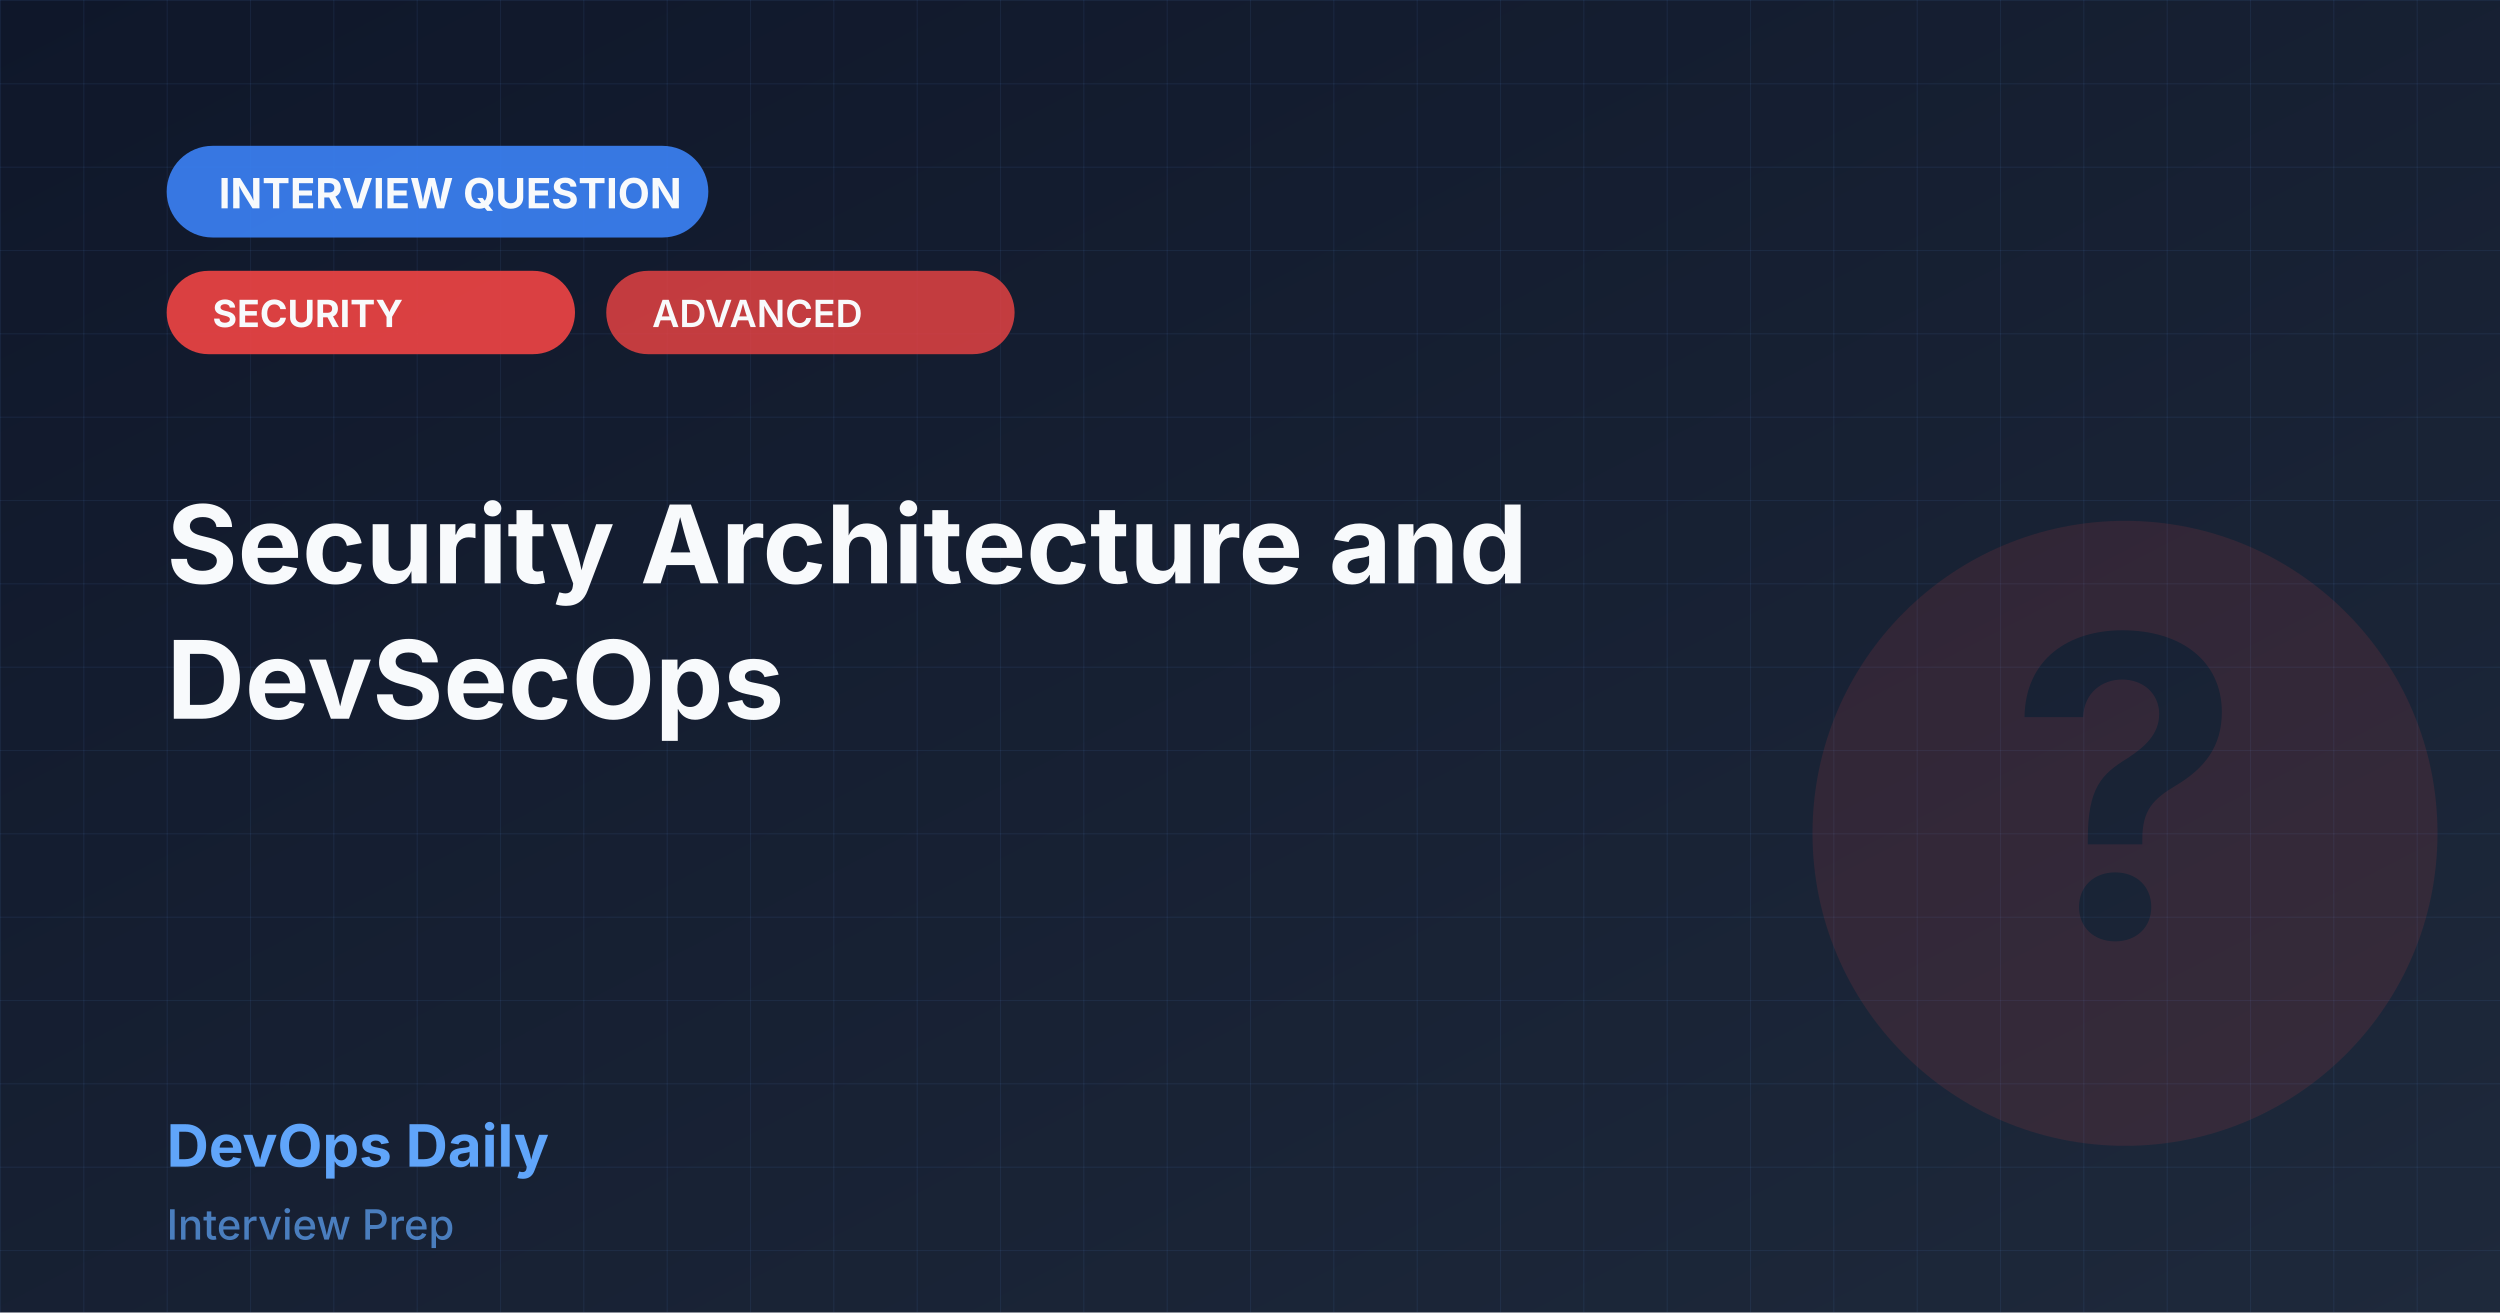
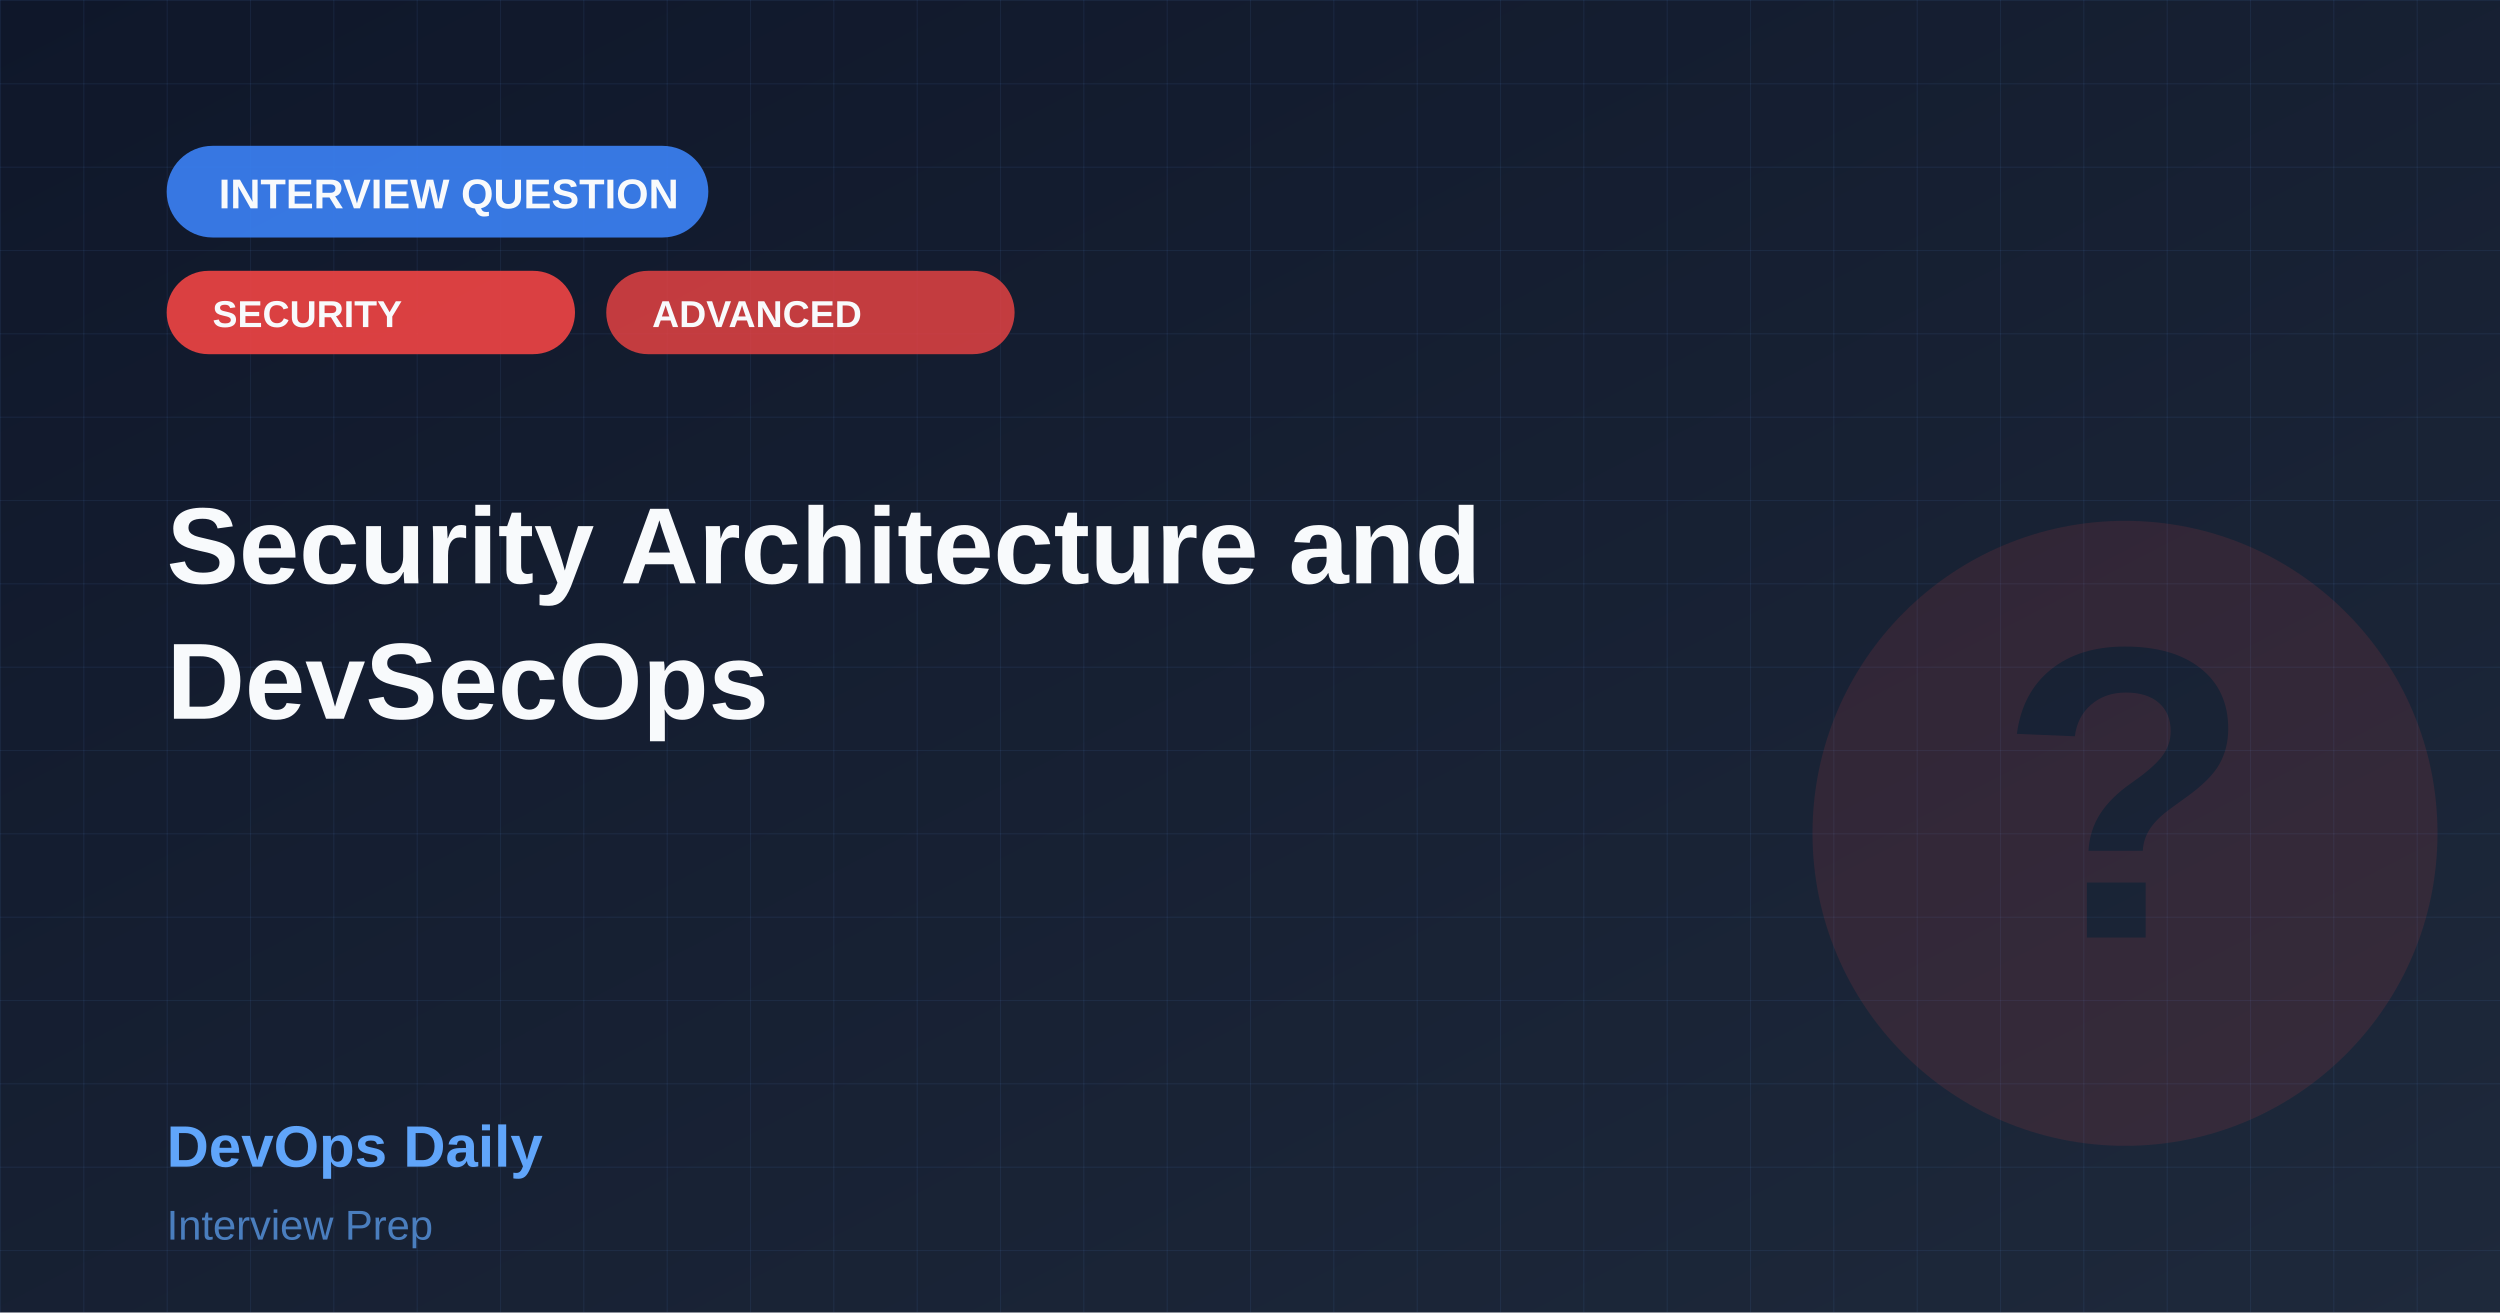
<svg xmlns="http://www.w3.org/2000/svg" width="1200" height="630">
  <defs>
    <linearGradient id="bgGradient" x1="0%" y1="0%" x2="100%" y2="100%">
      <stop offset="0%" style="stop-color:#0f172a;stop-opacity:1" />
      <stop offset="100%" style="stop-color:#1e293b;stop-opacity:1" />
    </linearGradient>
    <pattern id="grid" x="0" y="0" width="40" height="40" patternUnits="userSpaceOnUse">
      <line x1="0" y1="0" x2="0" y2="40" stroke="#60a5fa" stroke-width="1" opacity="0.08" />
      <line x1="0" y1="0" x2="40" y2="0" stroke="#60a5fa" stroke-width="1" opacity="0.08" />
    </pattern>
  </defs>
  <rect width="1200" height="630" fill="url(#bgGradient)" />
  <rect width="1200" height="630" fill="url(#grid)" />
  <rect x="80" y="70" width="260" height="44" rx="22" fill="#3b82f6" opacity="0.9" />
-   <text x="105" y="100" font-family="system-ui, -apple-system, sans-serif" font-size="20" font-weight="bold" fill="#f8fafc">INTERVIEW QUESTION</text>
+   <text x="105" y="100" font-family="Arial, sans-serif" font-size="20" font-weight="bold" fill="#f8fafc">INTERVIEW QUESTION</text>
  <rect x="80" y="130" width="196" height="40" rx="20" fill="#ef4444" opacity="0.9" />
-   <text x="102" y="157" font-family="system-ui, -apple-system, sans-serif" font-size="18" font-weight="bold" fill="#f8fafc">SECURITY</text>
+   <text x="102" y="157" font-family="Arial, sans-serif" font-size="18" font-weight="bold" fill="#f8fafc">SECURITY</text>
  <rect x="291" y="130" width="196" height="40" rx="20" fill="#ef4444" opacity="0.8" />
-   <text x="313" y="157" font-family="system-ui, -apple-system, sans-serif" font-size="18" font-weight="600" fill="#f8fafc">ADVANCED</text>
+   <text x="313" y="157" font-family="Arial, sans-serif" font-size="18" font-weight="600" fill="#f8fafc">ADVANCED</text>
  <g opacity="0.12">
    <circle cx="1020" cy="400" r="150" fill="#ef4444" />
-     <text x="1020" y="450" font-family="system-ui, -apple-system, sans-serif" font-size="200" font-weight="bold" fill="#0f172a" text-anchor="middle">?</text>
+     <text x="1020" y="450" font-family="Arial, sans-serif" font-size="200" font-weight="bold" fill="#0f172a" text-anchor="middle">?</text>
  </g>
-   <text x="80" y="280" font-family="system-ui, -apple-system, sans-serif" font-size="52" font-weight="bold" fill="#f8fafc">Security Architecture and</text>
-   <text x="80" y="345" font-family="system-ui, -apple-system, sans-serif" font-size="52" font-weight="bold" fill="#f8fafc">DevSecOps</text>
-   <text x="80" y="560" font-family="system-ui, -apple-system, sans-serif" font-size="28" font-weight="bold" fill="#60a5fa">DevOps Daily</text>
-   <text x="80" y="595" font-family="system-ui, -apple-system, sans-serif" font-size="20" font-weight="500" fill="#60a5fa" opacity="0.7">Interview Prep</text>
+   <text x="80" y="280" font-family="Arial, sans-serif" font-size="52" font-weight="bold" fill="#f8fafc">Security Architecture and</text>
+   <text x="80" y="345" font-family="Arial, sans-serif" font-size="52" font-weight="bold" fill="#f8fafc">DevSecOps</text>
+   <text x="80" y="560" font-family="Arial, sans-serif" font-size="28" font-weight="bold" fill="#60a5fa">DevOps Daily</text>
+   <text x="80" y="595" font-family="Arial, sans-serif" font-size="20" font-weight="500" fill="#60a5fa" opacity="0.7">Interview Prep</text>
</svg>
